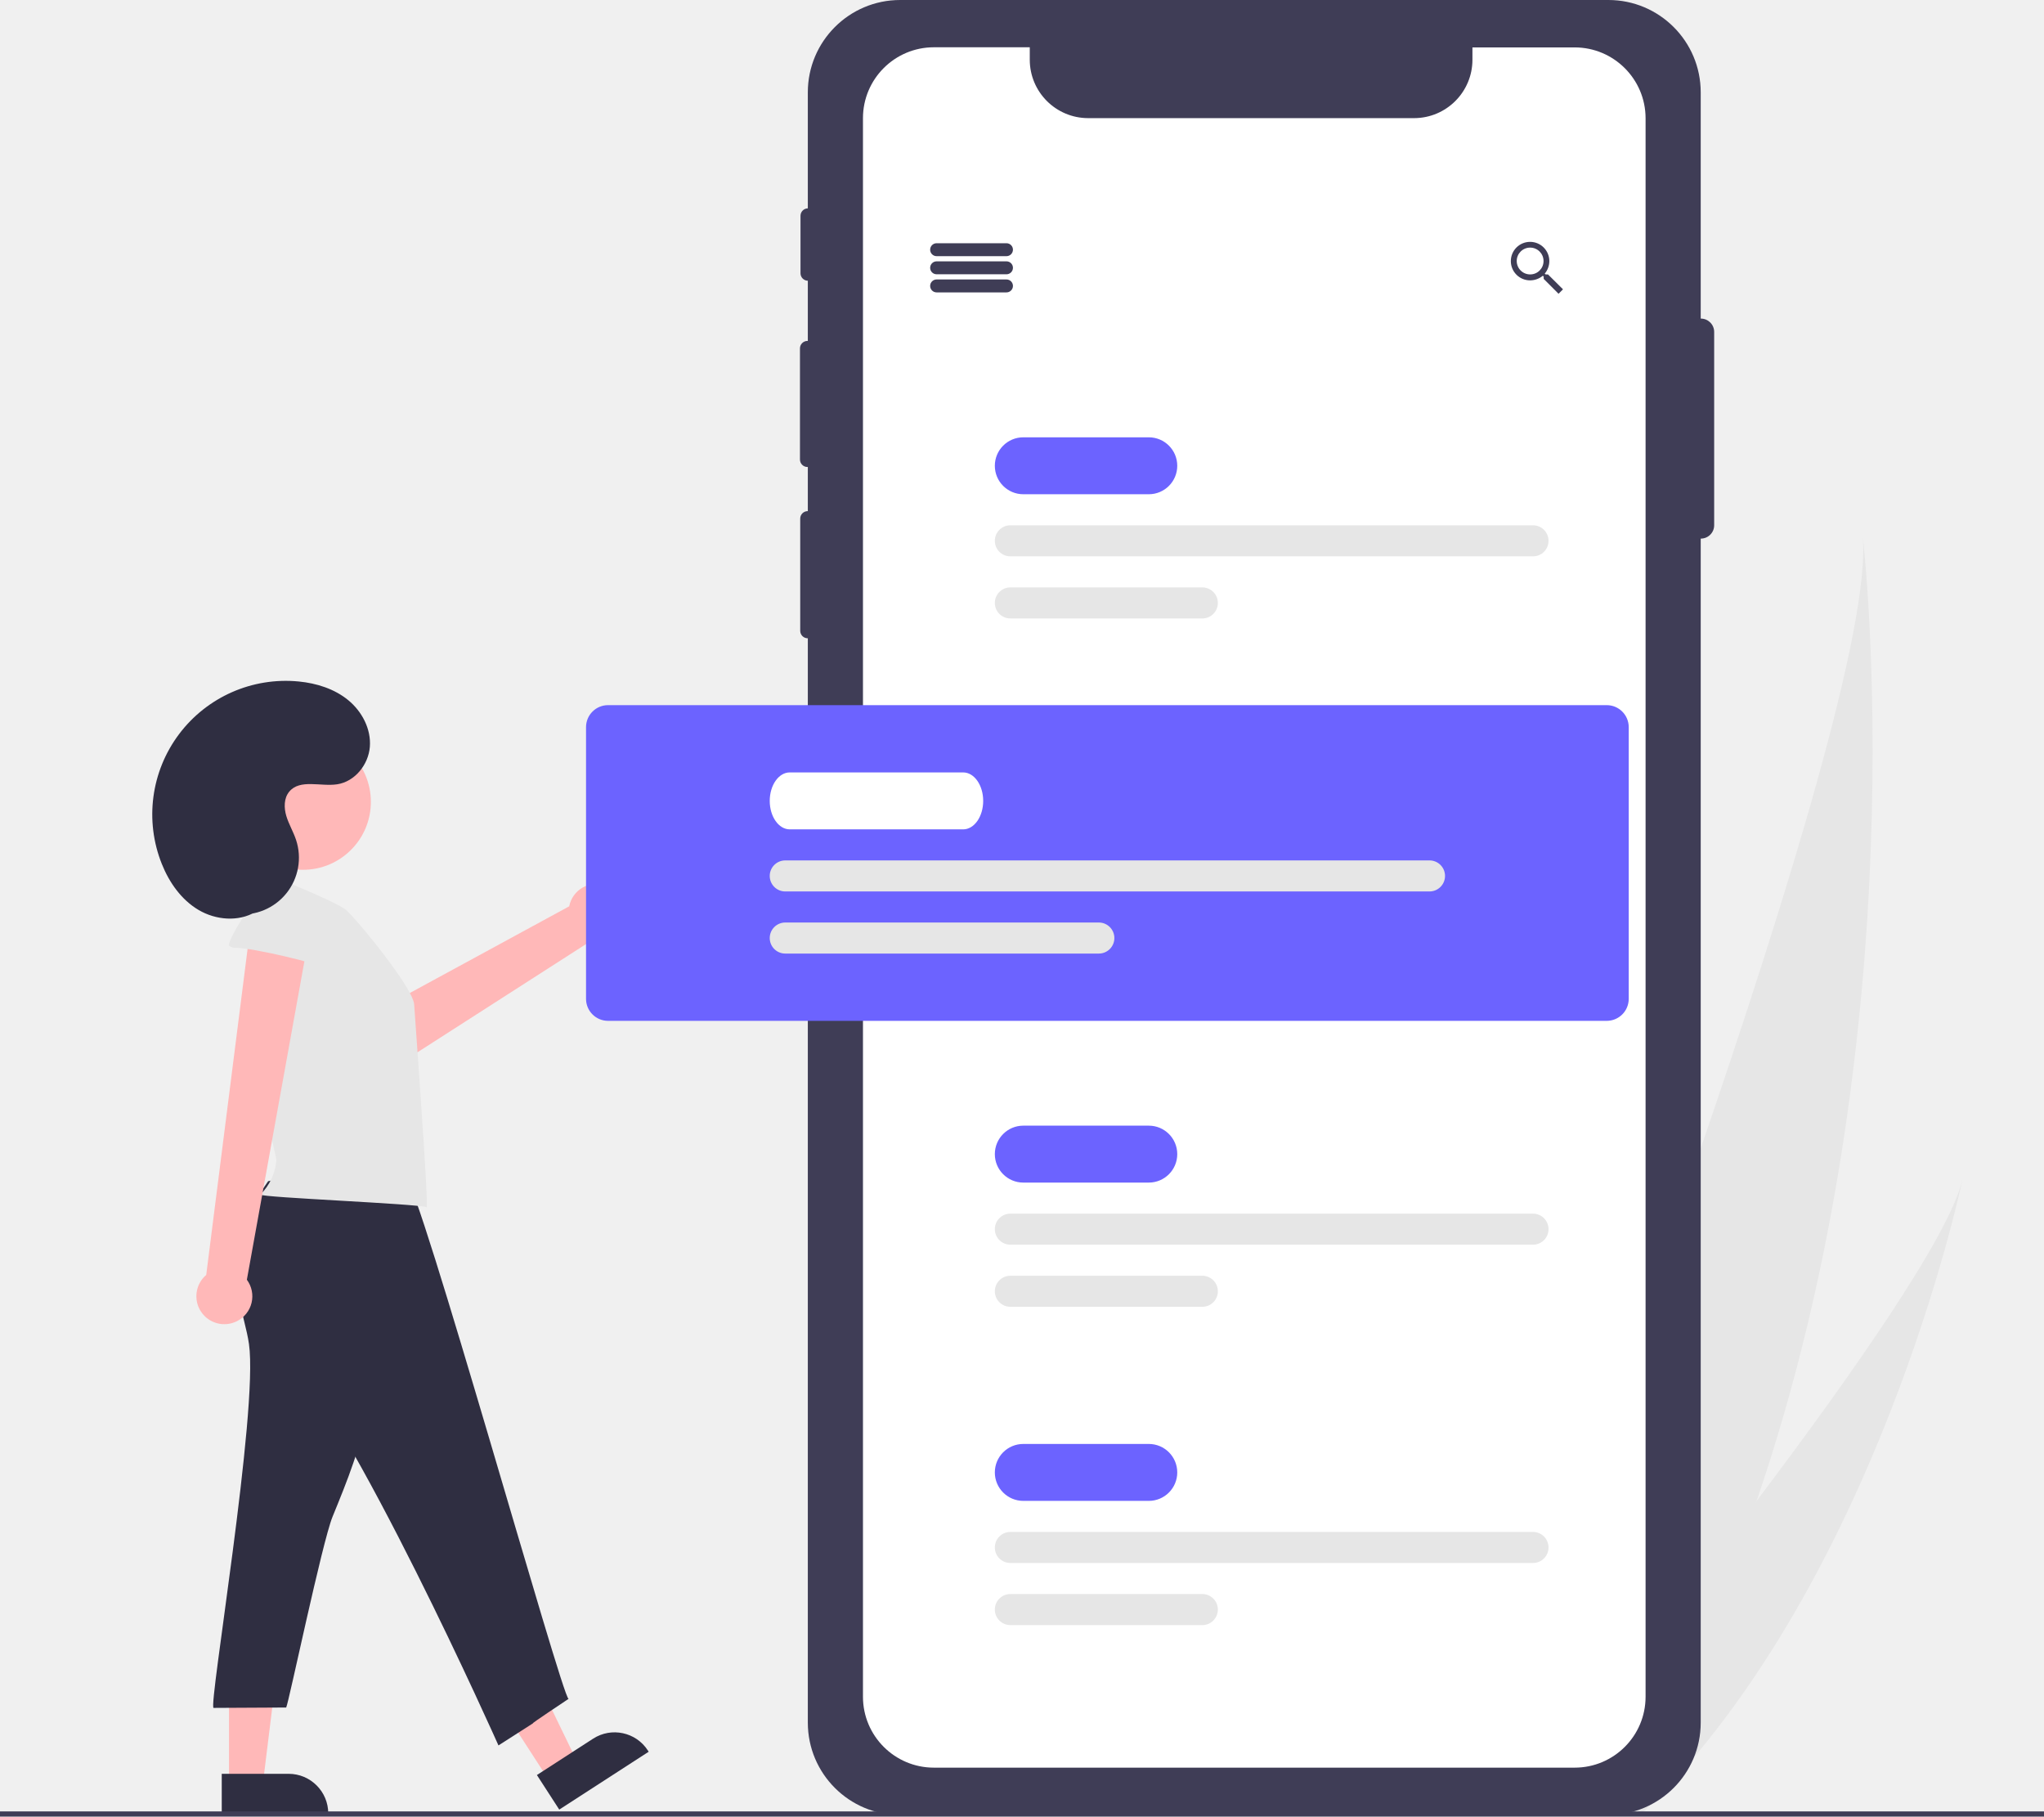
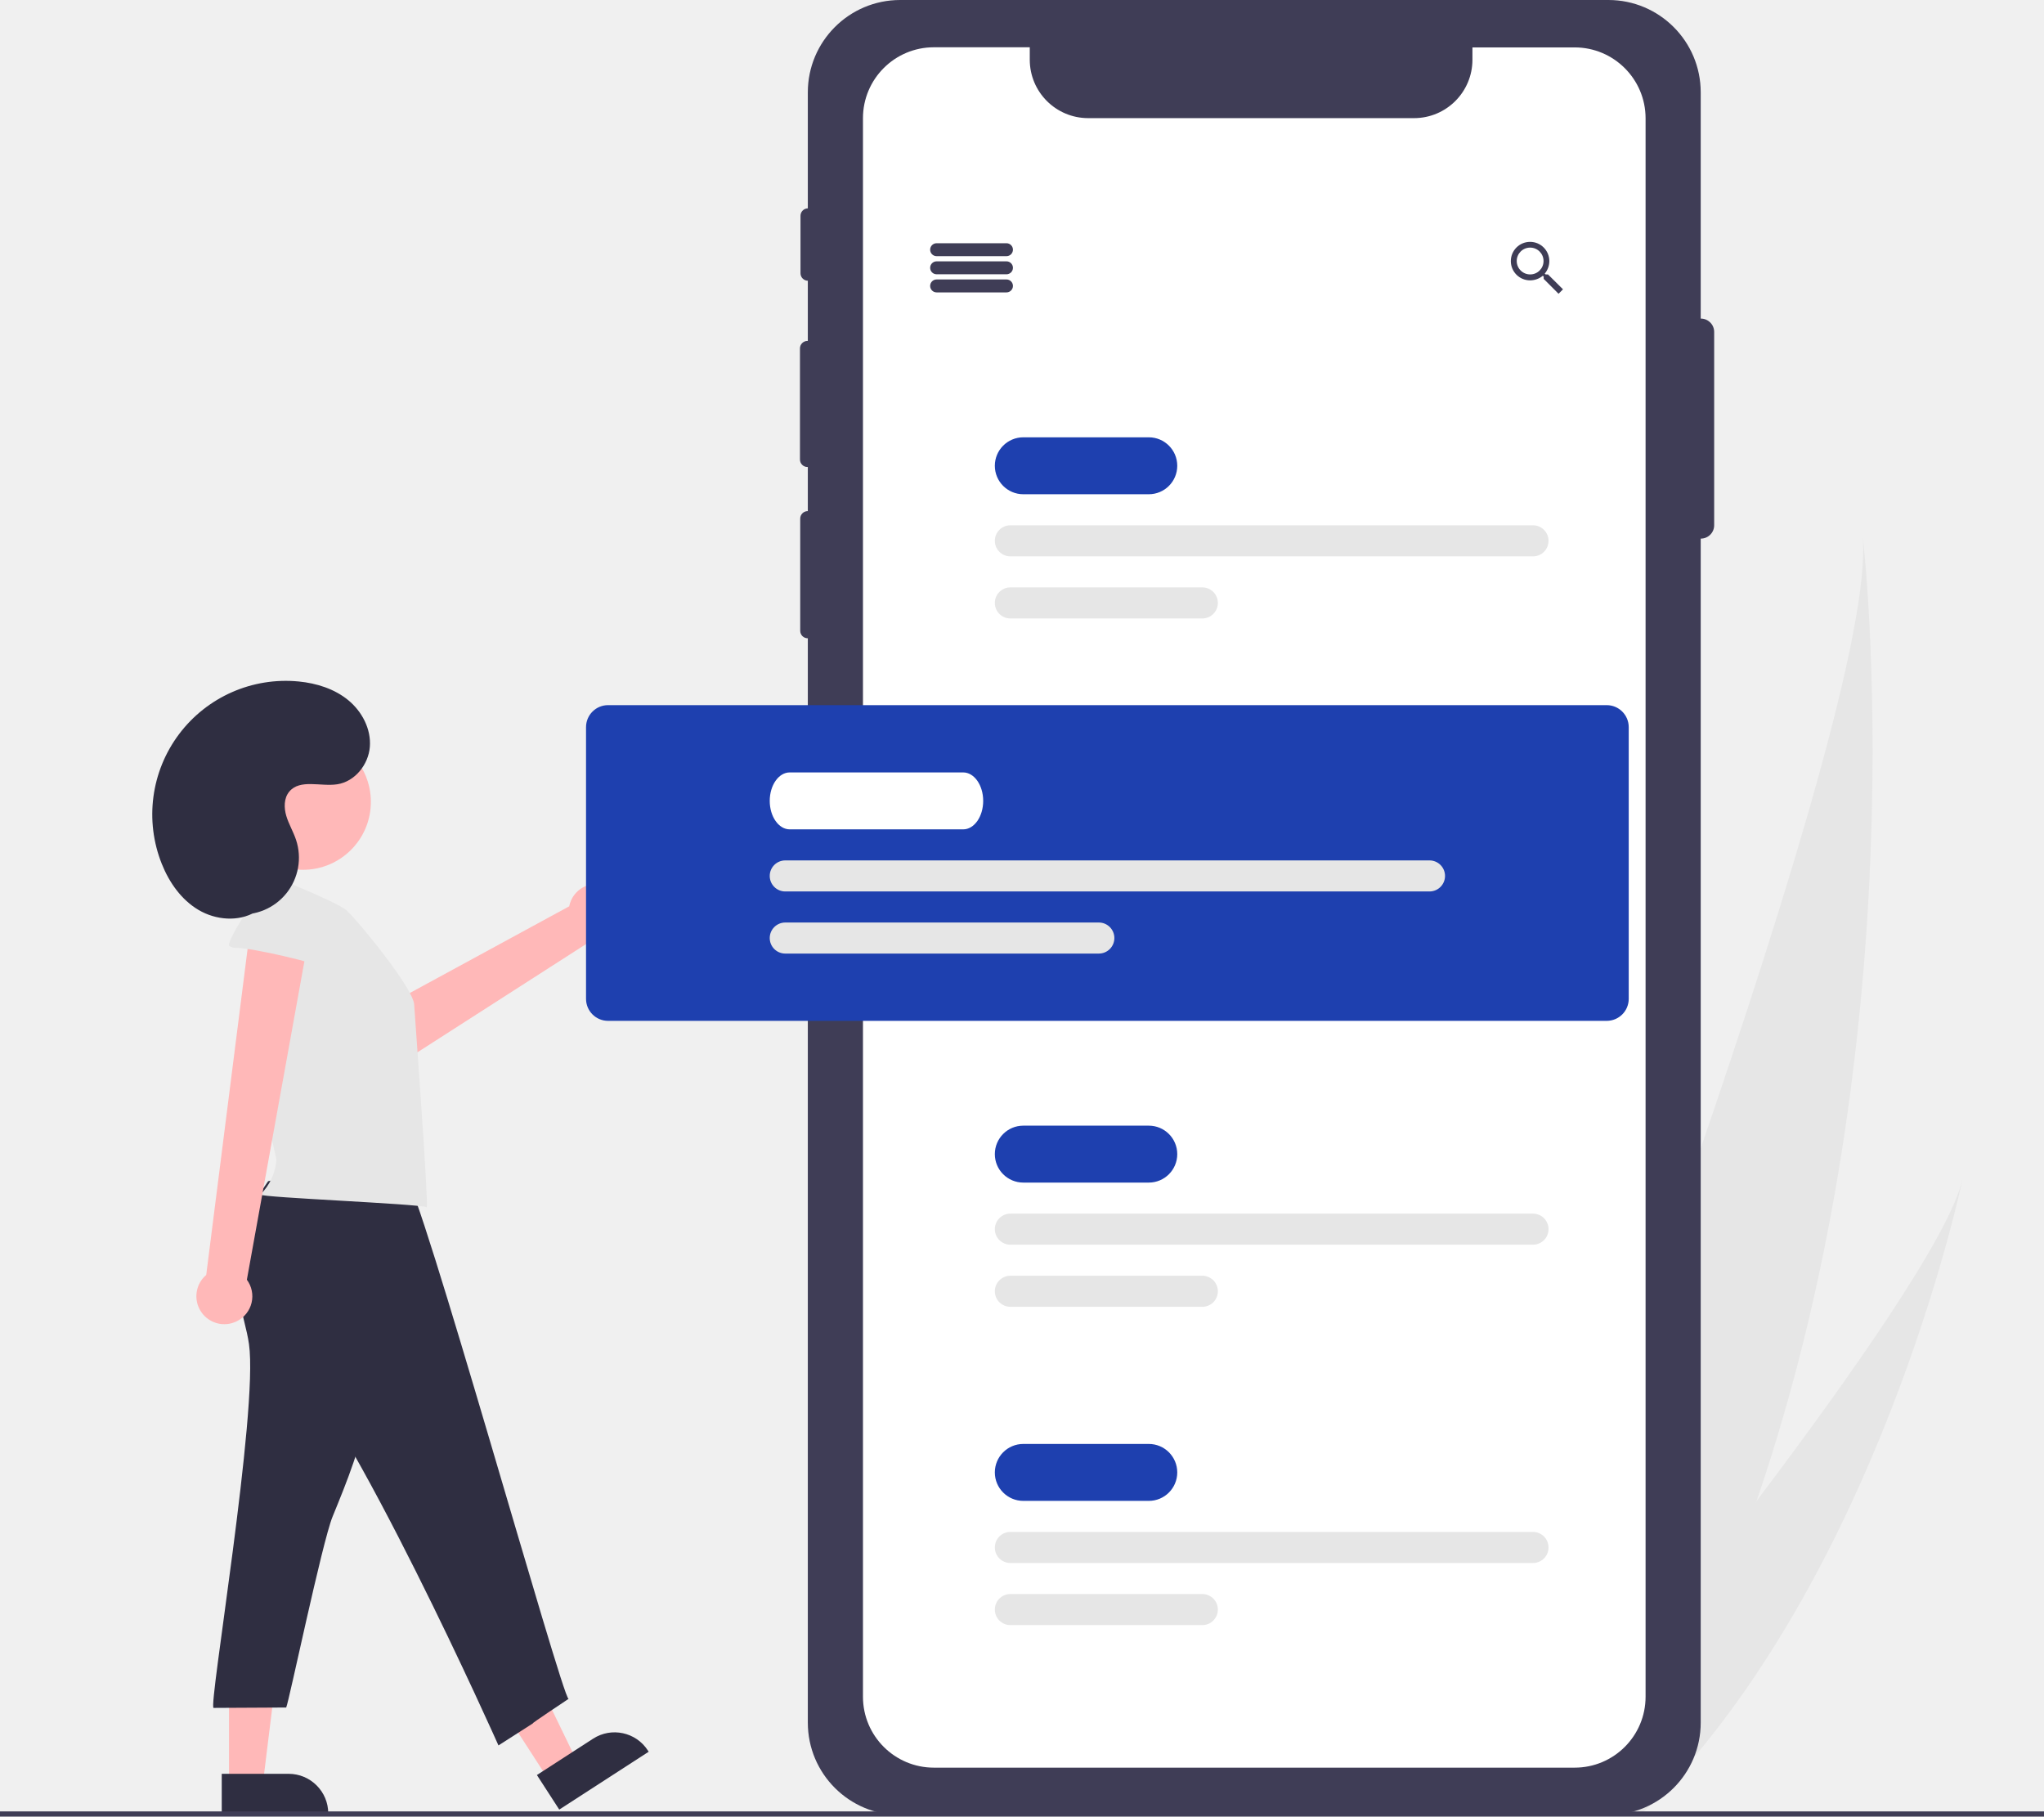
<svg xmlns="http://www.w3.org/2000/svg" id="b1070cd0-28e6-4fc1-8c45-bef74f8907c5" data-name="Layer 1" width="790" height="701.992" viewBox="0 0 790 701.992">
  <path d="M883.923,679.037c-13.33,39.042-30.472,78-52.433,115.079-.487.835-.98,1.653-1.478,2.485l-54.368-17.2c.313-.787.655-1.668,1.023-2.629,21.929-56.711,154.233-402.236,148.294-470.362C925.601,311.986,946.298,496.53,883.923,679.037Z" transform="translate(-205 -99.00391)" fill="#e6e6e6" />
  <path d="M841.979,797.434c-.739.755-1.497,1.505-2.261,2.238l-40.786-12.903c.551-.667,1.194-1.453,1.932-2.342,12.079-14.752,47.991-58.919,83.059-105.39,37.685-49.94,74.402-102.533,79.548-124.144C962.438,559.807,930.255,709.403,841.979,797.434Z" transform="translate(-205 -99.00391)" fill="#e6e6e6" />
  <path d="M862.367,222.118c-.015,0-.03.004-.045.005v-87.429a35.69,35.69,0,0,0-35.69-35.69h-273.72a35.69,35.69,0,0,0-35.69,35.69v44.821a2.892,2.892,0,0,0-2.83,2.889v22.2a2.891,2.891,0,0,0,2.83,2.888v23.257h-.145a2.895,2.895,0,0,0-2.895,2.895v42.93a2.895,2.895,0,0,0,2.895,2.895h.145v17.05h-.045a2.895,2.895,0,0,0-2.895,2.895v43.35a2.895,2.895,0,0,0,2.895,2.895h.045V764.684a35.69,35.69,0,0,0,35.69,35.69h273.72a35.69,35.69,0,0,0,35.69-35.69V307.134c.015,0,.03.004.045.004a5.155,5.155,0,0,0,5.155-5.155v-74.71A5.155,5.155,0,0,0,862.367,222.118Z" transform="translate(-205 -99.00391)" fill="#3f3d56" />
  <path d="M841.012,144.684v610a27.41,27.41,0,0,1-27.41,27.4h-247.66a27.41,27.41,0,0,1-27.41-27.4v-610a27.41,27.41,0,0,1,27.41-27.41h37.06v4.81a22.58,22.58,0,0,0,22.57,22.57h126a22.57,22.57,0,0,0,22.52-22.57v-4.76h39.51A27.41,27.41,0,0,1,841.012,144.684Z" transform="translate(-205 -99.00391)" fill="#fff" />
  <path d="M439.411,441.286a10.743,10.743,0,0,0-14.423,7.958l-88.254,47.988,15.517,17.464,81.96-52.599a10.801,10.801,0,0,0,5.2-20.812Z" transform="translate(-205 -99.00391)" fill="#ffb8b8" />
  <polygon points="211.903 687.551 222.9 680.438 200.697 634.635 184.466 645.133 211.903 687.551" fill="#ffb8b8" />
  <path d="M413.533,772.484h41.163a0,0,0,0,1,0,0V788.388a0,0,0,0,1,0,0H428.842a15.309,15.309,0,0,1-15.309-15.309v-.595a0,0,0,0,1,0,0Z" transform="translate(1017.487 1100.959) rotate(147.1041)" fill="#2f2e41" />
  <polygon points="88.511 689.206 101.608 689.206 107.841 638.688 88.511 638.688 88.511 689.206" fill="#ffb8b8" />
  <path d="M290.705,784.467h41.163a0,0,0,0,1,0,0v15.904a0,0,0,0,1,0,0H306.014A15.309,15.309,0,0,1,290.705,785.062v-.595A0,0,0,0,1,290.705,784.467Z" transform="translate(417.572 1485.835) rotate(-180)" fill="#2f2e41" />
  <path d="M594,197.996H567a2.5,2.5,0,0,1,0-5h27a2.5,2.5,0,0,1,0,5Z" transform="translate(-205 -99.00391)" fill="#3f3d56" />
  <path d="M594,204.996H567a2.5,2.5,0,0,1,0-5h27a2.5,2.5,0,0,1,0,5Z" transform="translate(-205 -99.00391)" fill="#3f3d56" />
  <path d="M594,211.996H567a2.5,2.5,0,0,1,0-5h27a2.5,2.5,0,0,1,0,5Z" transform="translate(-205 -99.00391)" fill="#3f3d56" />
  <path d="M803.292,205.046h-.91l-.35-.29a7.61,7.61,0,0,0,1.78-4.89,7.44,7.44,0,1,0-7.4,7.48,7.73,7.73,0,0,0,4.88-1.78l.34.29v.92l5.74,5.75,1.72-1.72Zm-6.88,0a5.18,5.18,0,1,1,5.16-5.2l0.0.02a5.15,5.15,0,0,1-5.12,5.18c-.013 0-.027 0-.04 0Z" transform="translate(-205 -99.00391)" fill="#3f3d56" />
-   <path d="M649.005,289.996H600.5a11,11,0,0,1,0-22h48.505a11,11,0,0,1,0,22Z" transform="translate(-205 -99.00391)" fill="#6c63ff" />
+   <path d="M649.005,289.996H600.5a11,11,0,0,1,0-22h48.505a11,11,0,0,1,0,22Z" transform="translate(-205 -99.00391)" fill="#1e40af" />
  <path d="M797.5,313.996h-202a6,6,0,0,1,0-12h202a6,6,0,0,1,0,12Z" transform="translate(-205 -99.00391)" fill="#e6e6e6" />
  <path d="M669.7,337.996H595.5a6,6,0,0,1,0-12h74.2a6,6,0,0,1,0,12Z" transform="translate(-205 -99.00391)" fill="#e6e6e6" />
-   <path d="M649.005,555.996H600.5a11,11,0,0,1,0-22h48.505a11,11,0,0,1,0,22Z" transform="translate(-205 -99.00391)" fill="#6c63ff" />
+   <path d="M649.005,555.996H600.5a11,11,0,0,1,0-22h48.505a11,11,0,0,1,0,22Z" transform="translate(-205 -99.00391)" fill="#1e40af" />
  <path d="M797.5,579.996h-202a6,6,0,0,1,0-12h202a6,6,0,0,1,0,12Z" transform="translate(-205 -99.00391)" fill="#e6e6e6" />
  <path d="M669.7,603.996H595.5a6,6,0,0,1,0-12h74.2a6,6,0,0,1,0,12Z" transform="translate(-205 -99.00391)" fill="#e6e6e6" />
-   <path d="M649.005,678.996H600.5a11,11,0,0,1,0-22h48.505a11,11,0,0,1,0,22Z" transform="translate(-205 -99.00391)" fill="#6c63ff" />
+   <path d="M649.005,678.996H600.5a11,11,0,0,1,0-22h48.505a11,11,0,0,1,0,22Z" transform="translate(-205 -99.00391)" fill="#1e40af" />
  <path d="M797.5,702.996h-202a6,6,0,0,1,0-12h202a6,6,0,0,1,0,12Z" transform="translate(-205 -99.00391)" fill="#e6e6e6" />
  <path d="M669.7,726.996H595.5a6,6,0,0,1,0-12h74.2a6,6,0,0,1,0,12Z" transform="translate(-205 -99.00391)" fill="#e6e6e6" />
-   <path d="M826,493.496H440a8.51,8.51,0,0,1-8.5-8.5v-105a8.51,8.51,0,0,1,8.5-8.5H826a8.51,8.51,0,0,1,8.5,8.5v105A8.51,8.51,0,0,1,826,493.496Z" transform="translate(-205 -99.00391)" fill="#6c63ff" />
+   <path d="M826,493.496H440a8.51,8.51,0,0,1-8.5-8.5v-105a8.51,8.51,0,0,1,8.5-8.5H826a8.51,8.51,0,0,1,8.5,8.5v105A8.51,8.51,0,0,1,826,493.496Z" transform="translate(-205 -99.00391)" fill="#1e40af" />
  <path d="M301.232,618.416c3.69,25.89-15.85,140.59-13.68,140.58l28.06-.15c1-1.92,13.88-63.81,17.92-73.74,5.64-13.78,11.33-27.73,13.55-42.45,2.09-13.82,1.06-27.9-.3-41.81a2.64,2.64,0,0,0-3.06-3l-37.65-1.94c-7.76-.4-9.6-2.1-8.42,5.52C298.472,607.116,300.412,612.656,301.232,618.416Z" transform="translate(-205 -99.00391)" fill="#2f2e41" />
  <path d="M308.632,555.466c-7.65,11-15.67,23.66-13.13,36.83,1.93,10,9.55,17.75,16.74,25,28.74,28.86,85.41,156.2,85.41,156.2,27.348-17.5-.652.5,27.1-18-2.46-.19-58.35-201.1-62.98-201.37C343.042,552.886,326.882,551.056,308.632,555.466Z" transform="translate(-205 -99.00391)" fill="#2f2e41" />
  <path d="M338.89,450.767c-3.886-3.465-31.192-14.152-31.192-14.152a4.684,4.684,0,0,0-1.509.045c-1.554.392-2.263,2.323-1.931,3.885s-2.391,27.224-3.093,38.894c-1.23,20.367,10.765,66.503,10.659,67.914a21.076,21.076,0,0,1-6.208,13.292c.934,1.16,60.265,3.485,64.301,4.858.815-1.033-4.594-74.213-4.843-78.347C364.659,480.881,344.02,455.519,338.89,450.767Z" transform="translate(-205 -99.00391)" fill="#e6e6e6" />
  <path d="M296.573,609.555a10.743,10.743,0,0,0,3.842-16.018l25.033-138.54-23.36-.308-17.384,136.998a10.801,10.801,0,0,0,11.87,17.868Z" transform="translate(-205 -99.00391)" fill="#ffb8b8" />
  <path d="M296.372,465.276a4.43,4.43,0,0,1-2.76-.72c-1.39-1.19,9.95-19.4,12.19-19.67,7.29-.84,14.79-1.12,21.86.85s13.72,6.45,16.88,13.08c1.32,2.76-8.25,16.65-12.6,14.61C326.732,470.986,303.232,465.446,296.372,465.276Z" transform="translate(-205 -99.00391)" fill="#e6e6e6" />
  <circle cx="117.102" cy="309.88" r="26.239" fill="#ffb8b8" />
  <path d="M296.33,452.267A21.925,21.925,0,0,0,319.415,423.542c-1.044-3.139-2.79-6.017-3.746-9.184s-.982-6.912,1.139-9.451c4.15-4.968,12.148-1.843,18.545-2.831,6.817-1.052,12.046-7.592,12.592-14.468s-3.038-13.68-8.373-18.052-12.216-6.524-19.08-7.199a51.594,51.594,0,0,0-52.955,70.495c2.868,7.176,7.552,13.859,14.206,17.789s15.441,4.685,22.073.718" transform="translate(-205 -99.00391)" fill="#2f2e41" />
  <path d="M577.277,419.496h-67.054c-4.259,0-7.723-4.935-7.723-11s3.465-11,7.723-11H577.277c4.259,0,7.723,4.935,7.723,11S581.535,419.496,577.277,419.496Z" transform="translate(-205 -99.00391)" fill="#fff" />
  <path d="M757.5,443.496h-249a6,6,0,0,1,0-12h249a6,6,0,0,1,0,12Z" transform="translate(-205 -99.00391)" fill="#e6e6e6" />
  <path d="M629.7,467.496H508.5a6,6,0,0,1,0-12H629.7a6,6,0,0,1,0,12Z" transform="translate(-205 -99.00391)" fill="#e6e6e6" />
  <rect y="699.992" width="790" height="2" fill="#3f3d56" />
</svg>
